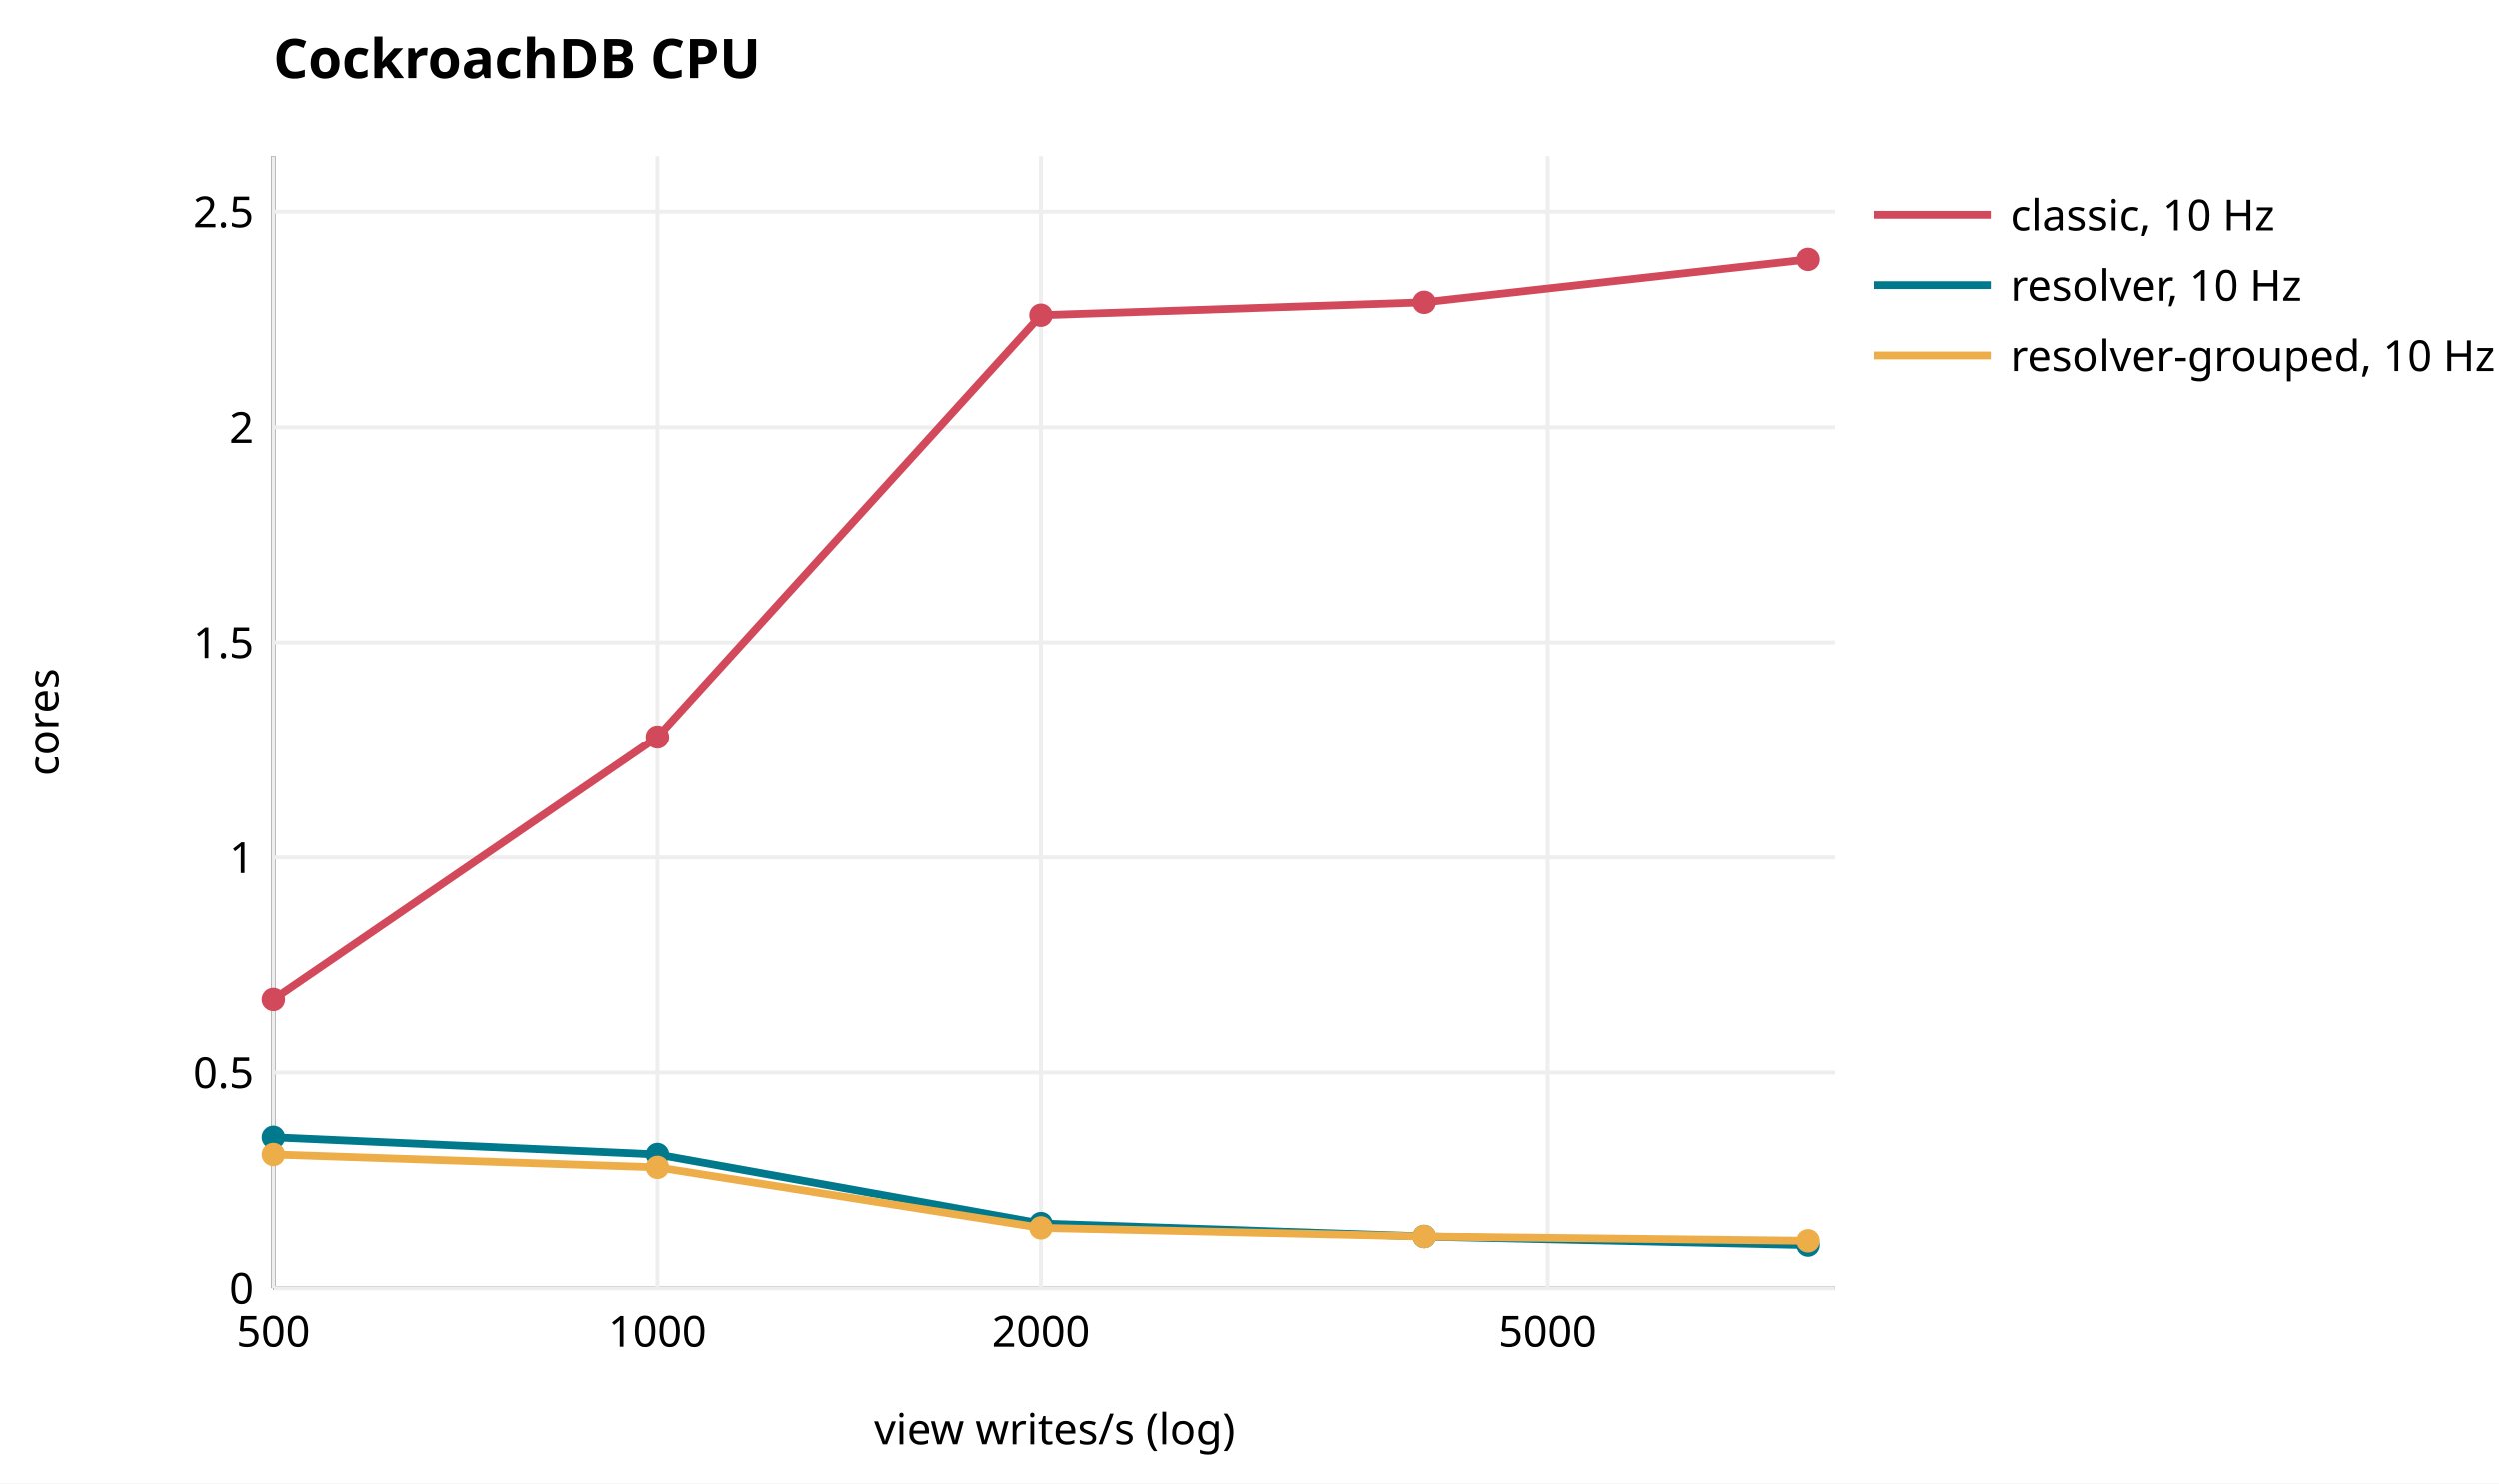
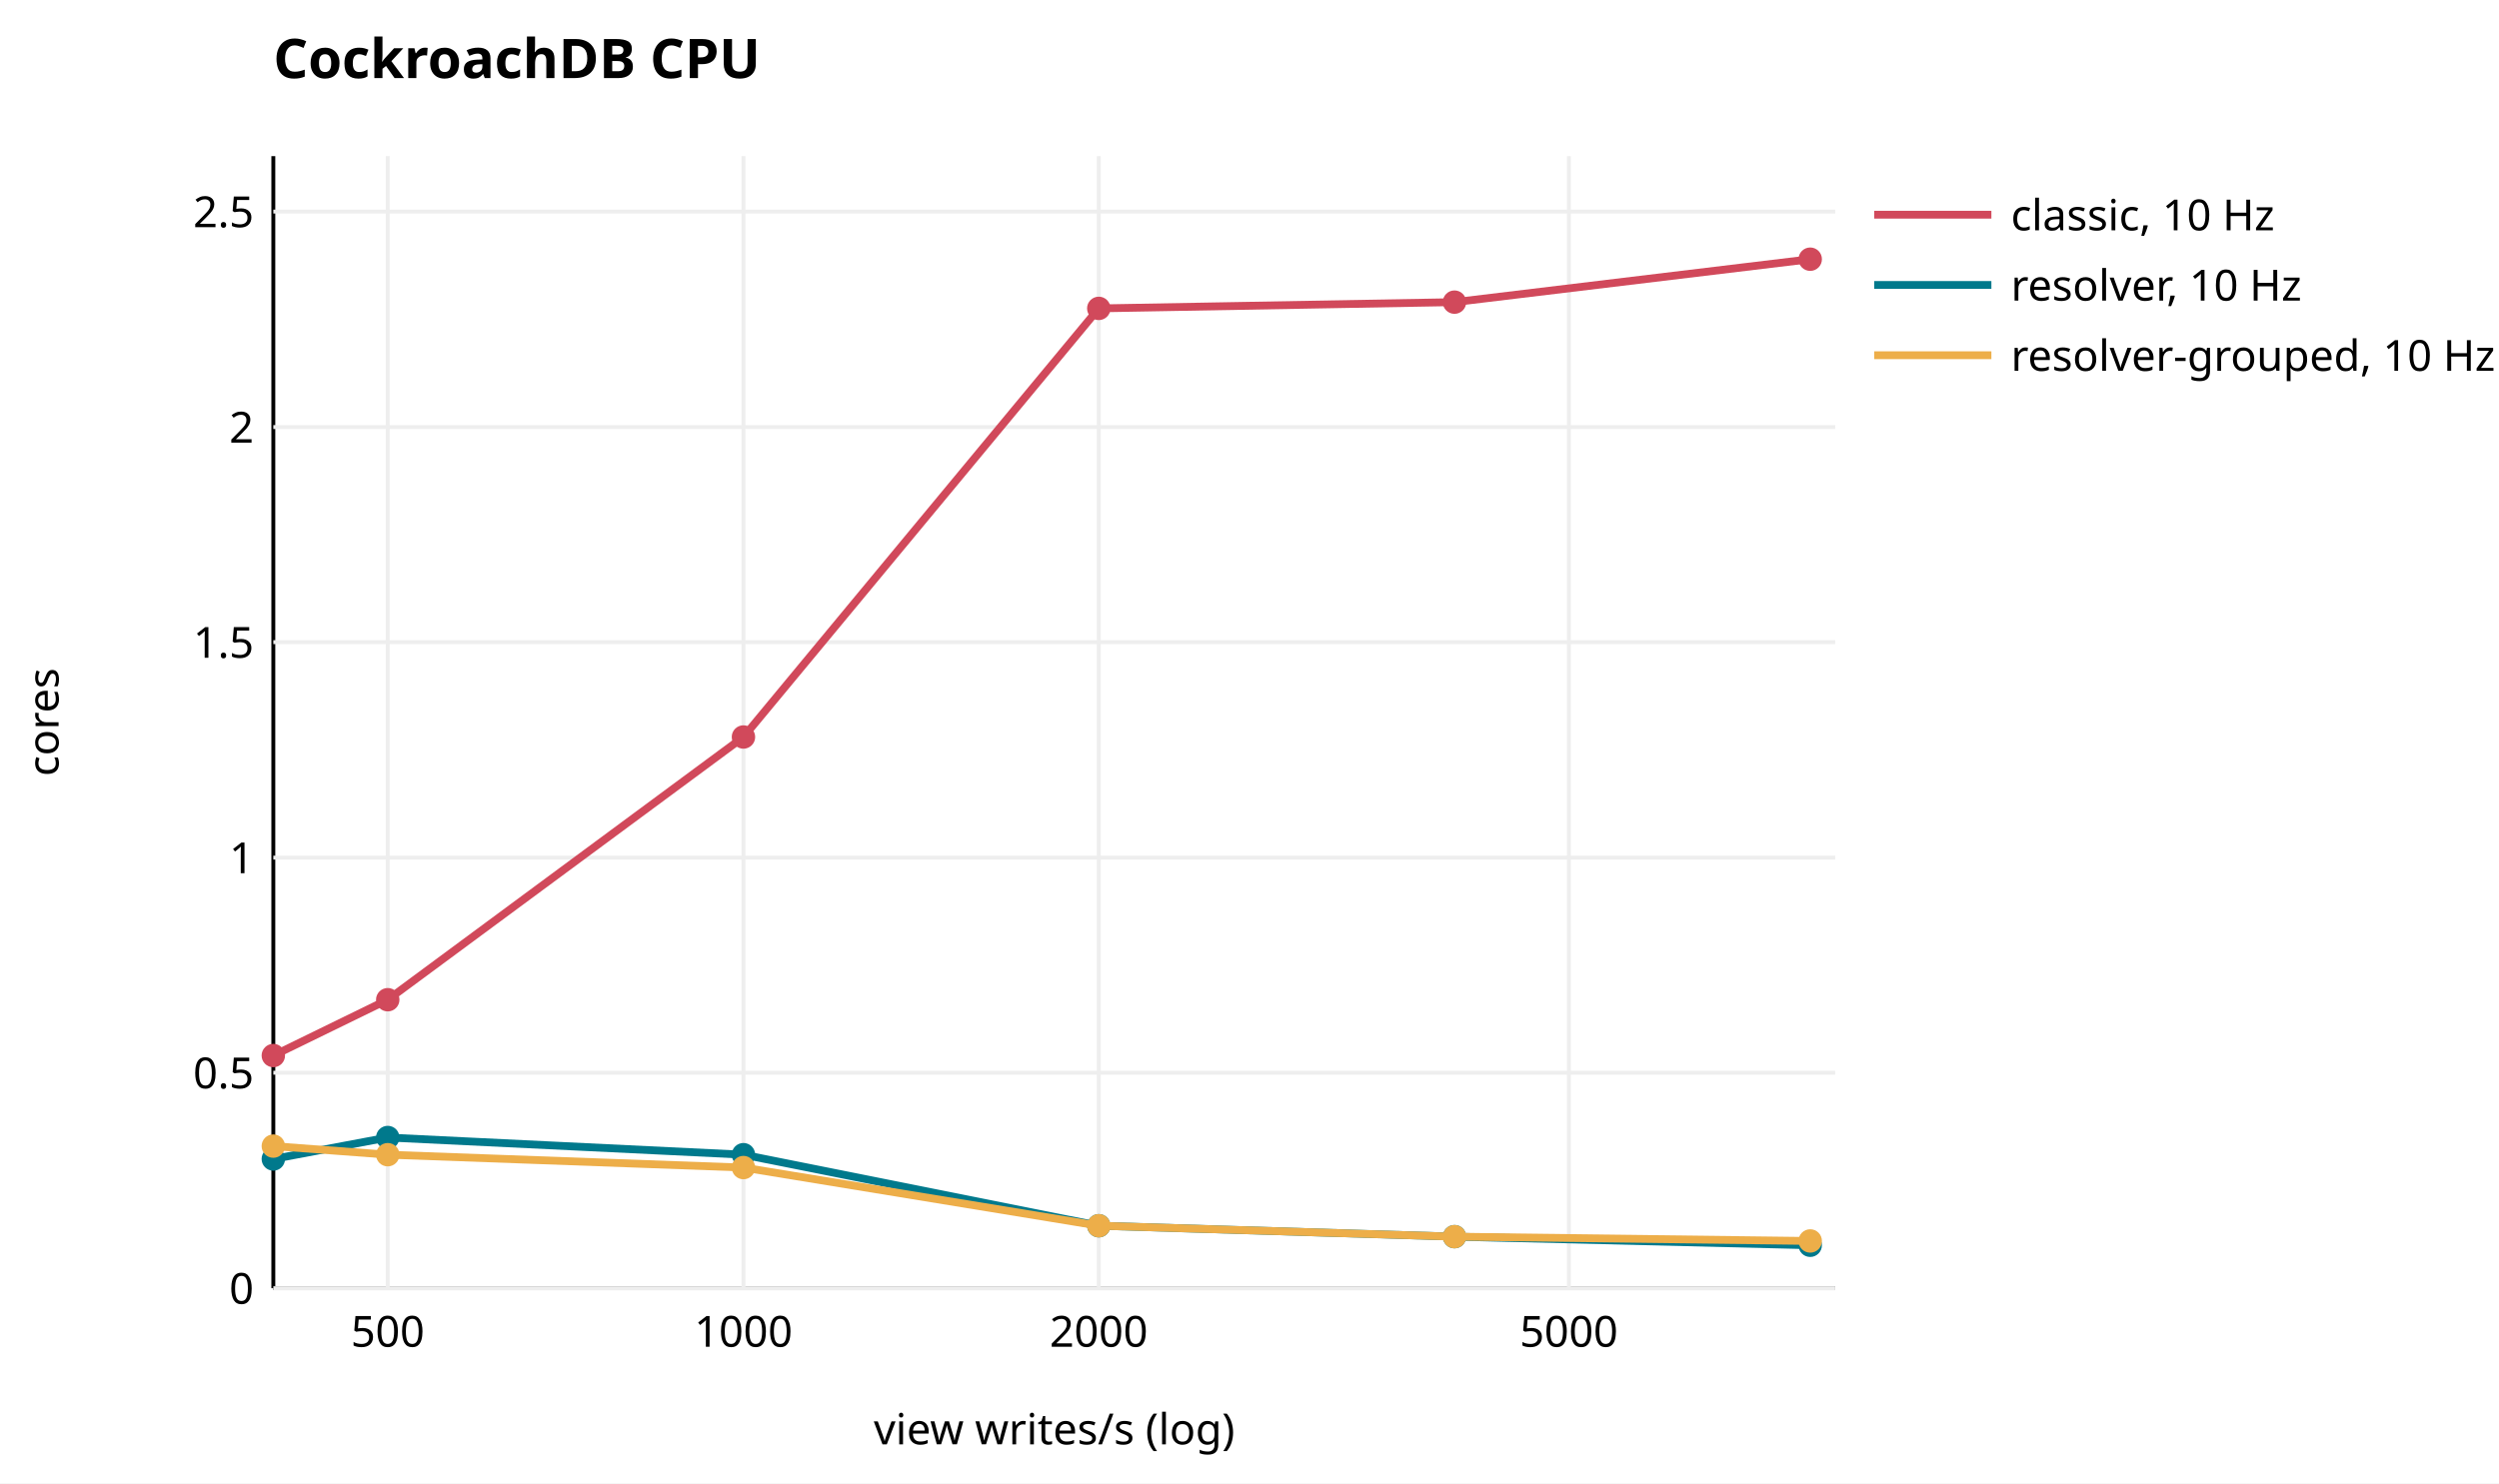
<svg xmlns="http://www.w3.org/2000/svg" width="640" height="380" font-family="sans-serif" font-size="11">
  <rect width="640" height="380" fill="white" />
  <text x="70" y="20" font-size="14" font-weight="bold">CockroachDB CPU</text>
  <line x1="70" y1="330" x2="470" y2="330" stroke="black" />
  <line x1="70" y1="40" x2="70" y2="330" stroke="black" />
  <text x="270.0" y="370" text-anchor="middle">view writes/s (log)</text>
  <text x="15" y="185.0" transform="rotate(-90 15 185.0)" text-anchor="middle">cores</text>
-   <line x1="70.0" y1="330" x2="70.0" y2="40" stroke="#eee" />
-   <text x="70.0" y="345" text-anchor="middle">500</text>
-   <line x1="168.3" y1="330" x2="168.3" y2="40" stroke="#eee" />
-   <text x="168.3" y="345" text-anchor="middle">1000</text>
-   <line x1="266.5" y1="330" x2="266.5" y2="40" stroke="#eee" />
-   <text x="266.5" y="345" text-anchor="middle">2000</text>
-   <line x1="396.4" y1="330" x2="396.4" y2="40" stroke="#eee" />
-   <text x="396.4" y="345" text-anchor="middle">5000</text>
+   <line x1="99.3" y1="330" x2="99.3" y2="40" stroke="#eee" />
+   <text x="99.3" y="345" text-anchor="middle">500</text>
+   <line x1="190.4" y1="330" x2="190.4" y2="40" stroke="#eee" />
+   <text x="190.4" y="345" text-anchor="middle">1000</text>
+   <line x1="281.4" y1="330" x2="281.4" y2="40" stroke="#eee" />
+   <text x="281.4" y="345" text-anchor="middle">2000</text>
+   <line x1="401.8" y1="330" x2="401.8" y2="40" stroke="#eee" />
+   <text x="401.8" y="345" text-anchor="middle">5000</text>
  <line x1="70" y1="330.0" x2="470" y2="330.0" stroke="#eee" />
  <text x="65" y="334.0" text-anchor="end">0</text>
  <line x1="70" y1="274.8" x2="470" y2="274.8" stroke="#eee" />
  <text x="65" y="278.8" text-anchor="end">0.5</text>
  <line x1="70" y1="219.7" x2="470" y2="219.7" stroke="#eee" />
  <text x="65" y="223.7" text-anchor="end">1</text>
  <line x1="70" y1="164.5" x2="470" y2="164.5" stroke="#eee" />
  <text x="65" y="168.5" text-anchor="end">1.5</text>
  <line x1="70" y1="109.4" x2="470" y2="109.4" stroke="#eee" />
  <text x="65" y="113.4" text-anchor="end">2</text>
  <line x1="70" y1="54.2" x2="470" y2="54.2" stroke="#eee" />
  <text x="65" y="58.2" text-anchor="end">2.5</text>
-   <path d="M70.0,256.1 L168.3,188.8 L266.5,80.7 L364.8,77.4 L463.1,66.4" fill="none" stroke="#d1495b" stroke-width="2" stroke-dasharray="" />
-   <circle cx="70.0" cy="256.1" r="3" fill="#d1495b" />
-   <circle cx="168.3" cy="188.8" r="3" fill="#d1495b" />
-   <circle cx="266.5" cy="80.7" r="3" fill="#d1495b" />
-   <circle cx="364.8" cy="77.4" r="3" fill="#d1495b" />
-   <circle cx="463.1" cy="66.4" r="3" fill="#d1495b" />
+   <path d="M70.0,270.4 L99.3,256.1 L190.4,188.8 L281.4,79.0 L372.5,77.4 L463.6,66.4" fill="none" stroke="#d1495b" stroke-width="2" stroke-dasharray="" />
+   <circle cx="70.0" cy="270.4" r="3" fill="#d1495b" />
+   <circle cx="99.3" cy="256.1" r="3" fill="#d1495b" />
+   <circle cx="190.4" cy="188.8" r="3" fill="#d1495b" />
+   <circle cx="281.4" cy="79.0" r="3" fill="#d1495b" />
+   <circle cx="372.5" cy="77.4" r="3" fill="#d1495b" />
+   <circle cx="463.6" cy="66.4" r="3" fill="#d1495b" />
  <line x1="480" y1="55" x2="510" y2="55" stroke="#d1495b" stroke-width="2" stroke-dasharray="" />
  <text x="515" y="59">classic, 10 Hz</text>
-   <path d="M70.0,291.4 L168.3,295.8 L266.5,313.5 L364.8,316.8 L463.1,319.0" fill="none" stroke="#00798c" stroke-width="2" stroke-dasharray="" />
-   <circle cx="70.0" cy="291.4" r="3" fill="#00798c" />
-   <circle cx="168.3" cy="295.8" r="3" fill="#00798c" />
-   <circle cx="266.5" cy="313.5" r="3" fill="#00798c" />
-   <circle cx="364.8" cy="316.8" r="3" fill="#00798c" />
-   <circle cx="463.1" cy="319.0" r="3" fill="#00798c" />
+   <path d="M70.0,296.9 L99.3,291.4 L190.4,295.8 L281.4,314.0 L372.5,316.8 L463.6,319.0" fill="none" stroke="#00798c" stroke-width="2" stroke-dasharray="" />
+   <circle cx="70.0" cy="296.9" r="3" fill="#00798c" />
+   <circle cx="99.3" cy="291.4" r="3" fill="#00798c" />
+   <circle cx="190.4" cy="295.8" r="3" fill="#00798c" />
+   <circle cx="281.4" cy="314.0" r="3" fill="#00798c" />
+   <circle cx="372.5" cy="316.8" r="3" fill="#00798c" />
+   <circle cx="463.6" cy="319.0" r="3" fill="#00798c" />
  <line x1="480" y1="73" x2="510" y2="73" stroke="#00798c" stroke-width="2" stroke-dasharray="" />
  <text x="515" y="77">resolver, 10 Hz</text>
-   <path d="M70.0,295.8 L168.3,299.1 L266.5,314.6 L364.8,316.8 L463.1,317.9" fill="none" stroke="#edae49" stroke-width="2" stroke-dasharray="" />
-   <circle cx="70.0" cy="295.8" r="3" fill="#edae49" />
-   <circle cx="168.3" cy="299.1" r="3" fill="#edae49" />
-   <circle cx="266.5" cy="314.6" r="3" fill="#edae49" />
-   <circle cx="364.8" cy="316.8" r="3" fill="#edae49" />
-   <circle cx="463.1" cy="317.9" r="3" fill="#edae49" />
+   <path d="M70.0,293.6 L99.3,295.8 L190.4,299.1 L281.4,314.0 L372.5,316.8 L463.6,317.9" fill="none" stroke="#edae49" stroke-width="2" stroke-dasharray="" />
+   <circle cx="70.0" cy="293.6" r="3" fill="#edae49" />
+   <circle cx="99.3" cy="295.8" r="3" fill="#edae49" />
+   <circle cx="190.4" cy="299.1" r="3" fill="#edae49" />
+   <circle cx="281.4" cy="314.0" r="3" fill="#edae49" />
+   <circle cx="372.5" cy="316.8" r="3" fill="#edae49" />
+   <circle cx="463.6" cy="317.9" r="3" fill="#edae49" />
  <line x1="480" y1="91" x2="510" y2="91" stroke="#edae49" stroke-width="2" stroke-dasharray="" />
  <text x="515" y="95">resolver-grouped, 10 Hz</text>
</svg>
